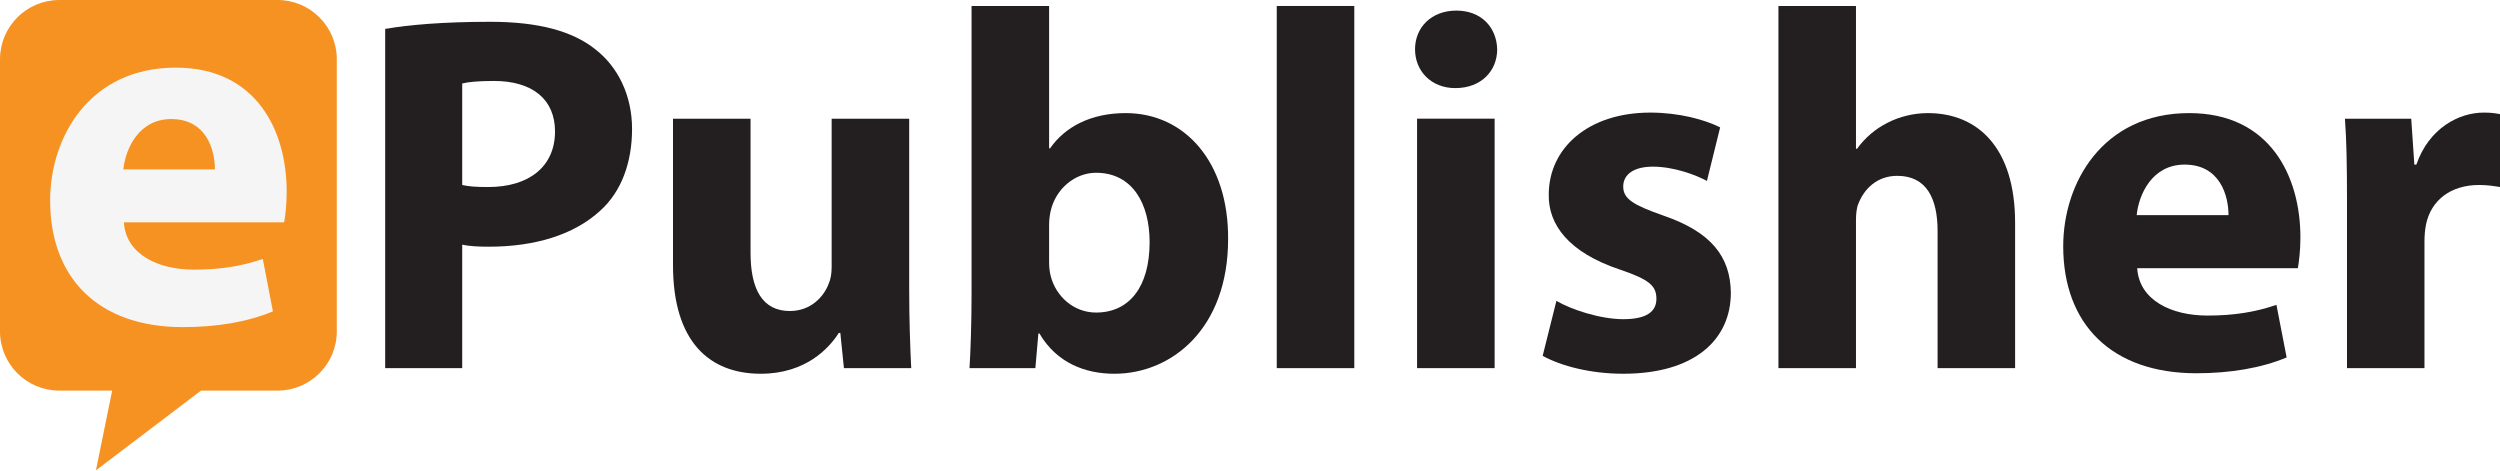
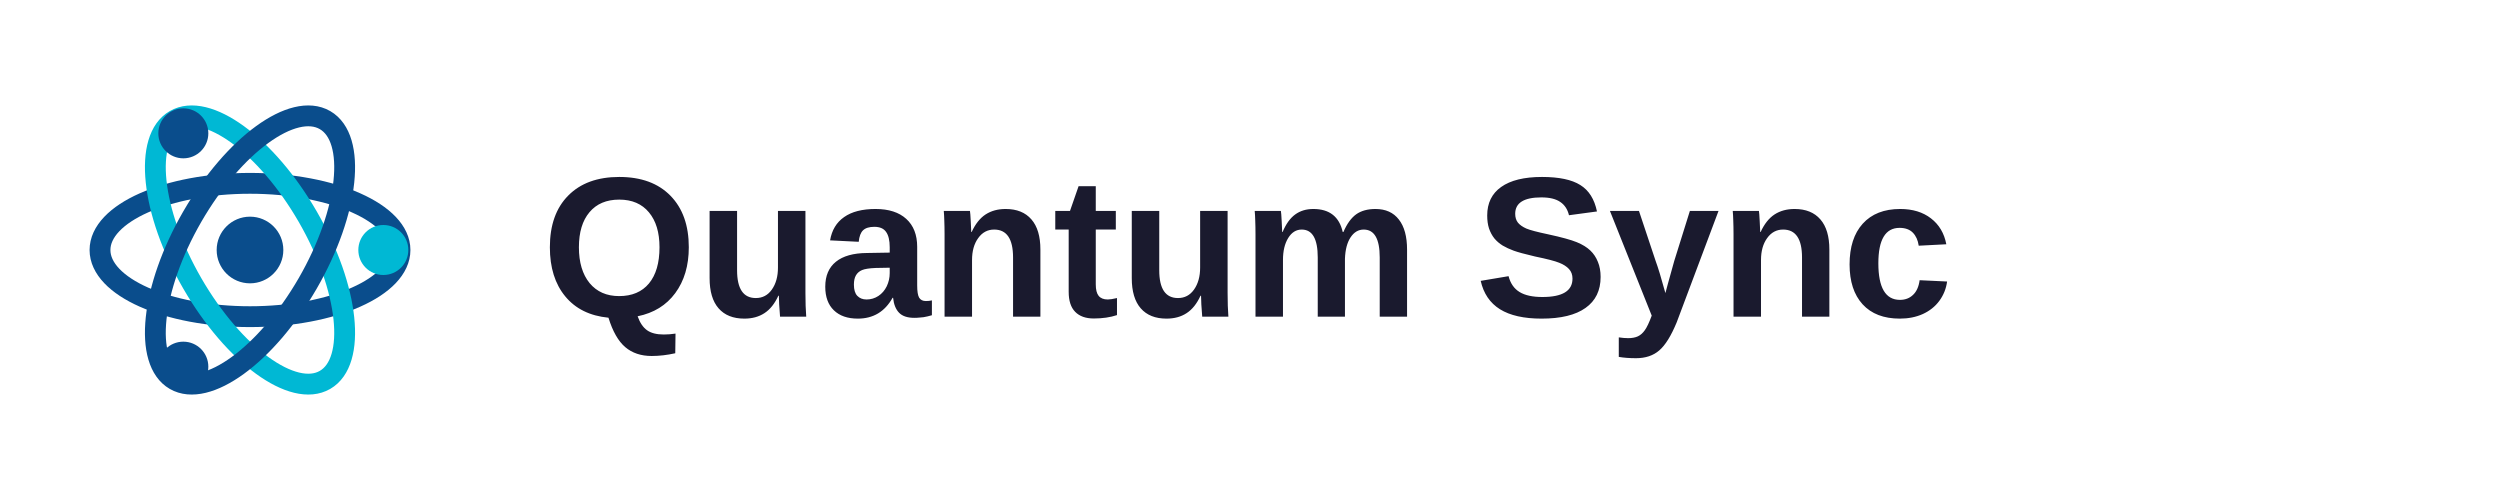
- <svg xmlns="http://www.w3.org/2000/svg" width="2414.047pt" height="454.145pt" viewBox="0 0 2414.047 454.145" version="1.1" id="svg8080">
-   <defs id="defs7750">
-     <filter id="filter-remove-color" x="0" y="0" width="1" height="1">
-       <feColorMatrix color-interpolation-filters="sRGB" values="0 0 0 0 1 0 0 0 0 1 0 0 0 0 1 0 0 0 1 0" id="feColorMatrix7638" />
-     </filter>
+ <svg xmlns="http://www.w3.org/2000/svg" viewBox="0 0 300 60" width="300" height="60">
+   <defs>
+     <style>
+       .wordmark { font-family: 'Space Grotesk', 'Segoe UI', 'Arial', sans-serif; font-weight: 600; font-size: 24px; fill: #1a1a2e; }
+     </style>
  </defs>
-   <path fill-rule="nonzero" fill="#231f20" fill-opacity="1" d="m 446.32,178.629 c 6.395,1.492 13.797,1.973 25.102,1.973 39.914,0 64.516,-20.188 64.516,-53.66 0,-30.539 -21.164,-48.773 -59.09,-48.773 -14.766,0 -25.137,0.992 -30.527,2.465 z M 371.934,27.918 c 23.172,-3.941 55.68,-6.871 101.469,-6.871 46.332,0 79.312,8.859 101.465,26.578 21.695,16.781 35.461,44.34 35.461,76.852 0,32.508 -10.336,60.566 -30.551,78.801 -25.605,23.648 -63.504,34.945 -107.875,34.945 -9.82,0 -18.68,-0.445 -25.582,-1.957 V 355.48 H 371.934 Z m 0,0" id="path7754" />
-   <path fill-rule="nonzero" fill="#231f20" fill-opacity="1" d="m 877.93,278.172 c 0,31.516 0.98,57.121 1.965,77.309 h -64.988 l -3.461,-33.984 h -1.5 c -9.367,14.773 -32.023,39.402 -75.34,39.402 -49.266,0 -84.75,-30.543 -84.75,-104.922 V 114.621 H 724.75 v 129.562 c 0,34.945 11.328,56.129 37.926,56.129 20.668,0 32.984,-14.273 37.422,-26.117 1.98,-4.406 2.949,-9.855 2.949,-16.23 V 114.621 h 74.883 z m 0,0" id="path7756" />
-   <path fill-rule="nonzero" fill="#231f20" fill-opacity="1" d="m 1013.031,253.047 c 0,4.918 0.508,9.34 1.5,13.297 4.91,19.695 22.168,35.461 43.832,35.461 31.996,0 51.723,-24.629 51.723,-68.008 0,-37.41 -16.754,-66.973 -51.723,-66.973 -20.215,0 -38.922,15.27 -43.832,36.969 -0.992,4.434 -1.5,8.859 -1.5,13.777 z M 938.164,5.773 h 74.867 V 143.207 H 1014 c 14.301,-20.688 39.418,-34 72.922,-34 57.629,0 99.473,47.777 98.965,121.68 0,86.668 -54.645,130.012 -109.812,130.012 -28.047,0 -55.664,-10.355 -72.391,-38.887 h -0.996 l -2.922,33.469 h -63.59 c 1.02,-15.73 1.988,-44.801 1.988,-71.895 z m 0,0" id="path7758" />
-   <path fill-rule="nonzero" fill="#231f20" fill-opacity="1" d="m 1232.855,5.773 h 74.871 V 355.48 h -74.871 z m 0,0" id="path7760" />
-   <path fill-rule="nonzero" fill="#231f20" fill-opacity="1" d="m 1368.348,114.617 h 74.895 v 240.863 h -74.895 z m 77.363,-66.992 c 0,20.688 -15.301,37.449 -40.395,37.449 -23.633,0 -38.93,-16.762 -38.93,-37.449 0,-21.148 15.77,-37.395 39.926,-37.395 24.098,0 38.887,16.215 39.398,37.395" id="path7762" />
-   <path fill-rule="nonzero" fill="#231f20" fill-opacity="1" d="m 1502.91,290.492 c 13.82,8.328 42.383,17.723 64.5,17.723 22.656,0 32.051,-7.387 32.051,-19.711 0,-12.801 -7.402,-18.715 -34.98,-28.105 -50.25,-16.711 -69.438,-43.824 -68.98,-72.395 0,-45.312 38.441,-79.281 98.027,-79.281 28.082,0 52.719,6.891 67.484,14.277 l -12.777,51.723 c -10.848,-5.93 -32.047,-13.797 -52.234,-13.797 -18.203,0 -28.59,7.387 -28.59,19.195 0,11.824 9.367,17.738 38.945,28.105 45.793,15.734 64.5,39.371 64.992,74.363 0,45.301 -34.949,78.309 -103.938,78.309 -31.48,0 -59.59,-7.371 -77.789,-17.258 z m 0,0" id="path7764" />
-   <path fill-rule="nonzero" fill="#231f20" fill-opacity="1" d="m 1717.285,5.773 h 74.875 V 143.668 h 0.996 c 7.891,-10.797 17.703,-19.195 29.512,-25.125 11.336,-5.875 25.125,-9.336 38.93,-9.336 47.781,0 84.227,32.988 84.227,105.91 v 140.363 h -74.859 v -132.496 c 0,-31.516 -10.816,-53.195 -38.922,-53.195 -19.703,0 -32,12.82 -37.422,26.598 -2.012,4.422 -2.461,10.832 -2.461,16.266 v 142.828 h -74.875 z m 0,0" id="path7766" />
-   <path fill-rule="nonzero" fill="#231f20" fill-opacity="1" d="m 2151.894,207.715 c 0,-18.254 -7.879,-48.777 -42.395,-48.777 -31.535,0 -44.316,29.066 -46.281,48.777 z m -88.176,51.242 c 1.926,31.023 32.996,45.762 67.953,45.762 25.637,0 46.305,-3.43 66.504,-10.336 l 9.848,50.766 c -24.633,10.332 -54.691,15.27 -87.219,15.27 -81.734,0 -128.52,-47.27 -128.52,-122.641 0,-61.098 37.953,-128.574 121.672,-128.574 77.801,0 107.371,60.582 107.371,120.191 0,12.801 -1.508,24.148 -2.469,29.562 z m 0,0" id="path7768" />
-   <path fill-rule="nonzero" fill="#231f20" fill-opacity="1" d="m 2266.309,193.934 c 0,-35.457 -0.48,-58.609 -1.988,-79.312 h 64.012 l 3.008,44.316 h 1.934 c 12.281,-35.457 41.375,-50.215 64.992,-50.215 6.922,0 10.359,0.484 15.781,1.477 v 70.402 c -5.91,-0.941 -11.809,-1.973 -20.188,-1.973 -27.594,0 -46.324,14.809 -51.219,37.949 -1.02,4.898 -1.523,10.863 -1.523,16.742 v 122.16 h -74.809 z m 0,0" id="path7770" />
-   <rect style="fill:#f5f5f5;fill-opacity:1;stroke:none;stroke-width:2.377;stroke-dasharray:none" id="rect9276" width="269.969" height="289.378" x="27.303" y="32.062" />
-   <path fill-rule="nonzero" fill="#f69221" fill-opacity="1" d="m 274.375,214.672 h -154.75 c 1.953,30.934 32.898,45.711 67.816,45.711 25.508,0 46.152,-3.445 66.324,-10.336 l 9.75,50.59 C 239,310.988 209.02,315.875 176.602,315.875 c -81.535,0 -128.188,-47.148 -128.188,-122.316 0,-60.926 37.793,-128.246 121.332,-128.246 77.609,0 107.09,60.465 107.09,119.867 0,12.801 -1.469,24.094 -2.461,29.492 M 267.988,1.2499999e-6 57.234,0.016 C 25.621,0.016 5.0000001e-7,25.637 5.0000001e-7,57.258 V 319.937 C 5.0000001e-7,351.574 25.621,377.176 57.234,377.176 H 108.312 L 92.641,454.145 194.109,377.176 h 73.879 c 31.598,0 57.234,-25.602 57.234,-57.238 V 57.258 C 325.223,25.637 299.586,1.2499999e-6 267.988,1.2499999e-6" id="path7772" />
-   <path fill-rule="nonzero" fill="#f69221" fill-opacity="1" d="m 165.305,114.965 c -31.43,0 -44.207,28.961 -46.176,48.602 h 88.414 c 0,-18.199 -7.848,-48.602 -42.238,-48.602" id="path7774" />
+   <g transform="translate(30, 30)">
+     <circle cx="0" cy="0" r="4" fill="#0a4d8c" />
+     <ellipse cx="0" cy="0" rx="18" ry="8" fill="none" stroke="#0a4d8c" stroke-width="2.5" />
+     <ellipse cx="0" cy="0" rx="18" ry="8" fill="none" stroke="#00b8d4" stroke-width="2.5" transform="rotate(60)" />
+     <ellipse cx="0" cy="0" rx="18" ry="8" fill="none" stroke="#0a4d8c" stroke-width="2.5" transform="rotate(-60)" />
+     <circle cx="16" cy="0" r="3" fill="#00b8d4" />
+     <circle cx="-8" cy="14" r="3" fill="#0a4d8c" />
+     <circle cx="-8" cy="-14" r="3" fill="#0a4d8c" />
+   </g>
+   <text x="65" y="38" class="wordmark">Quantum Sync</text>
</svg>
